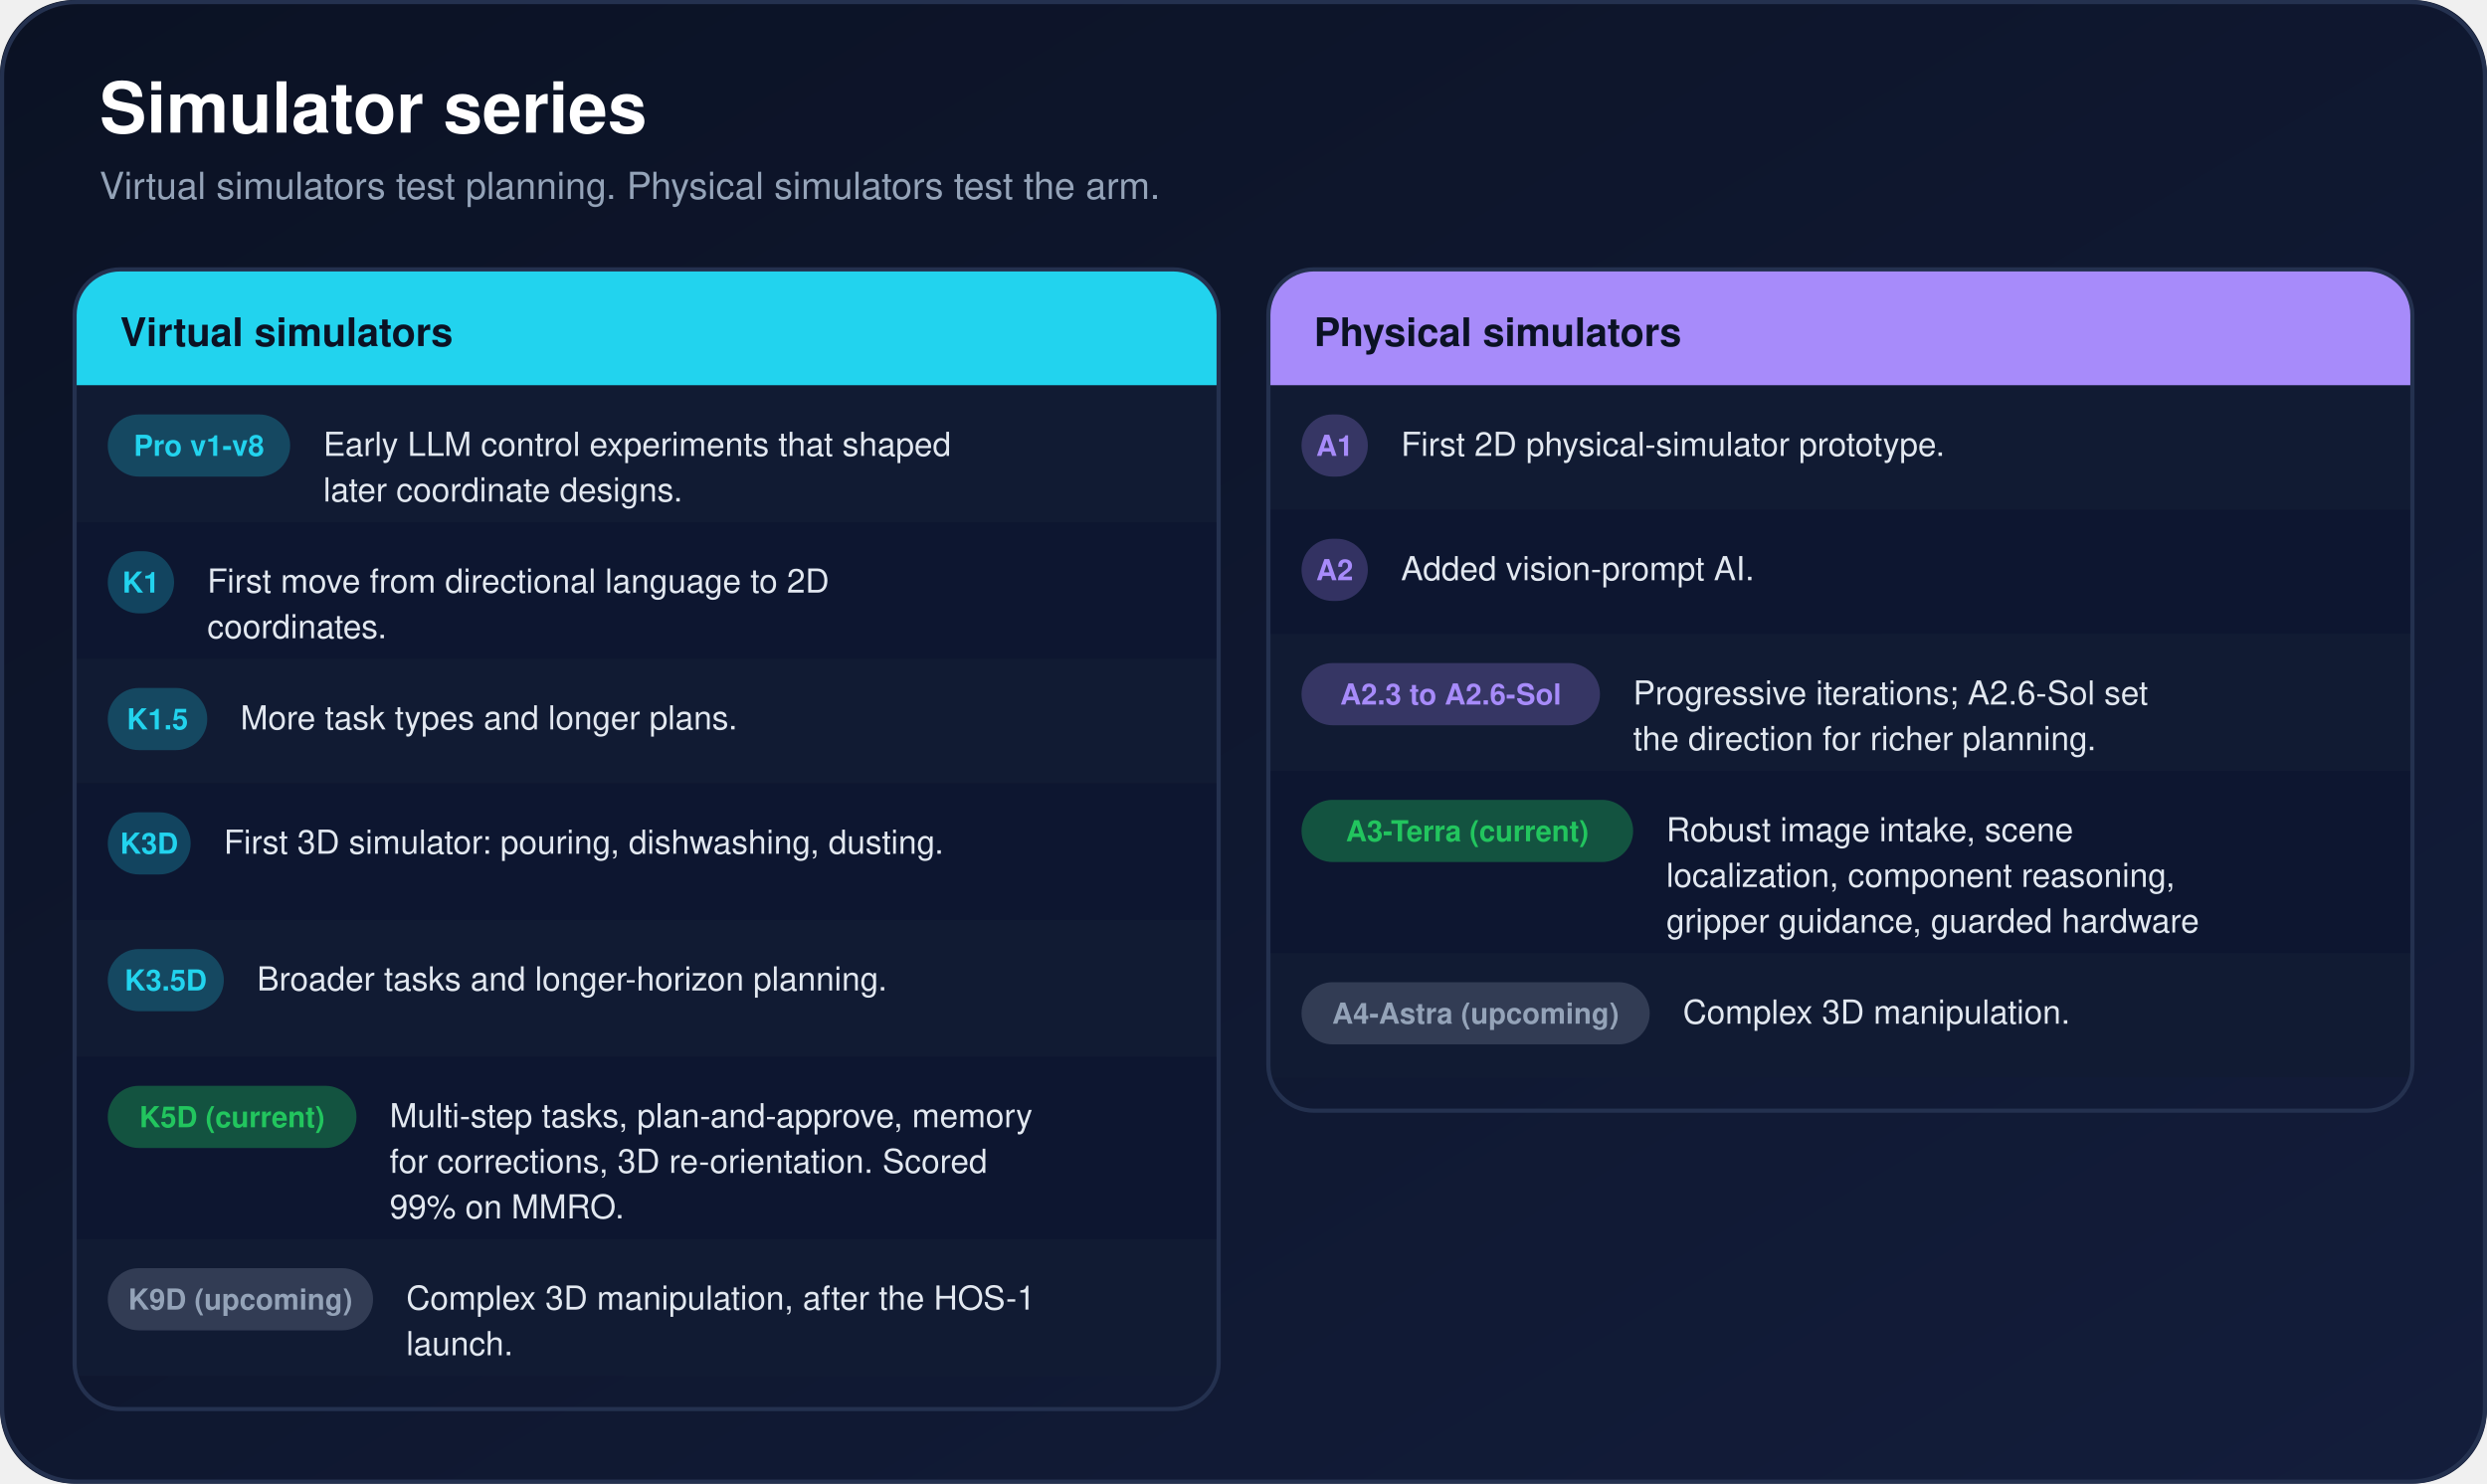
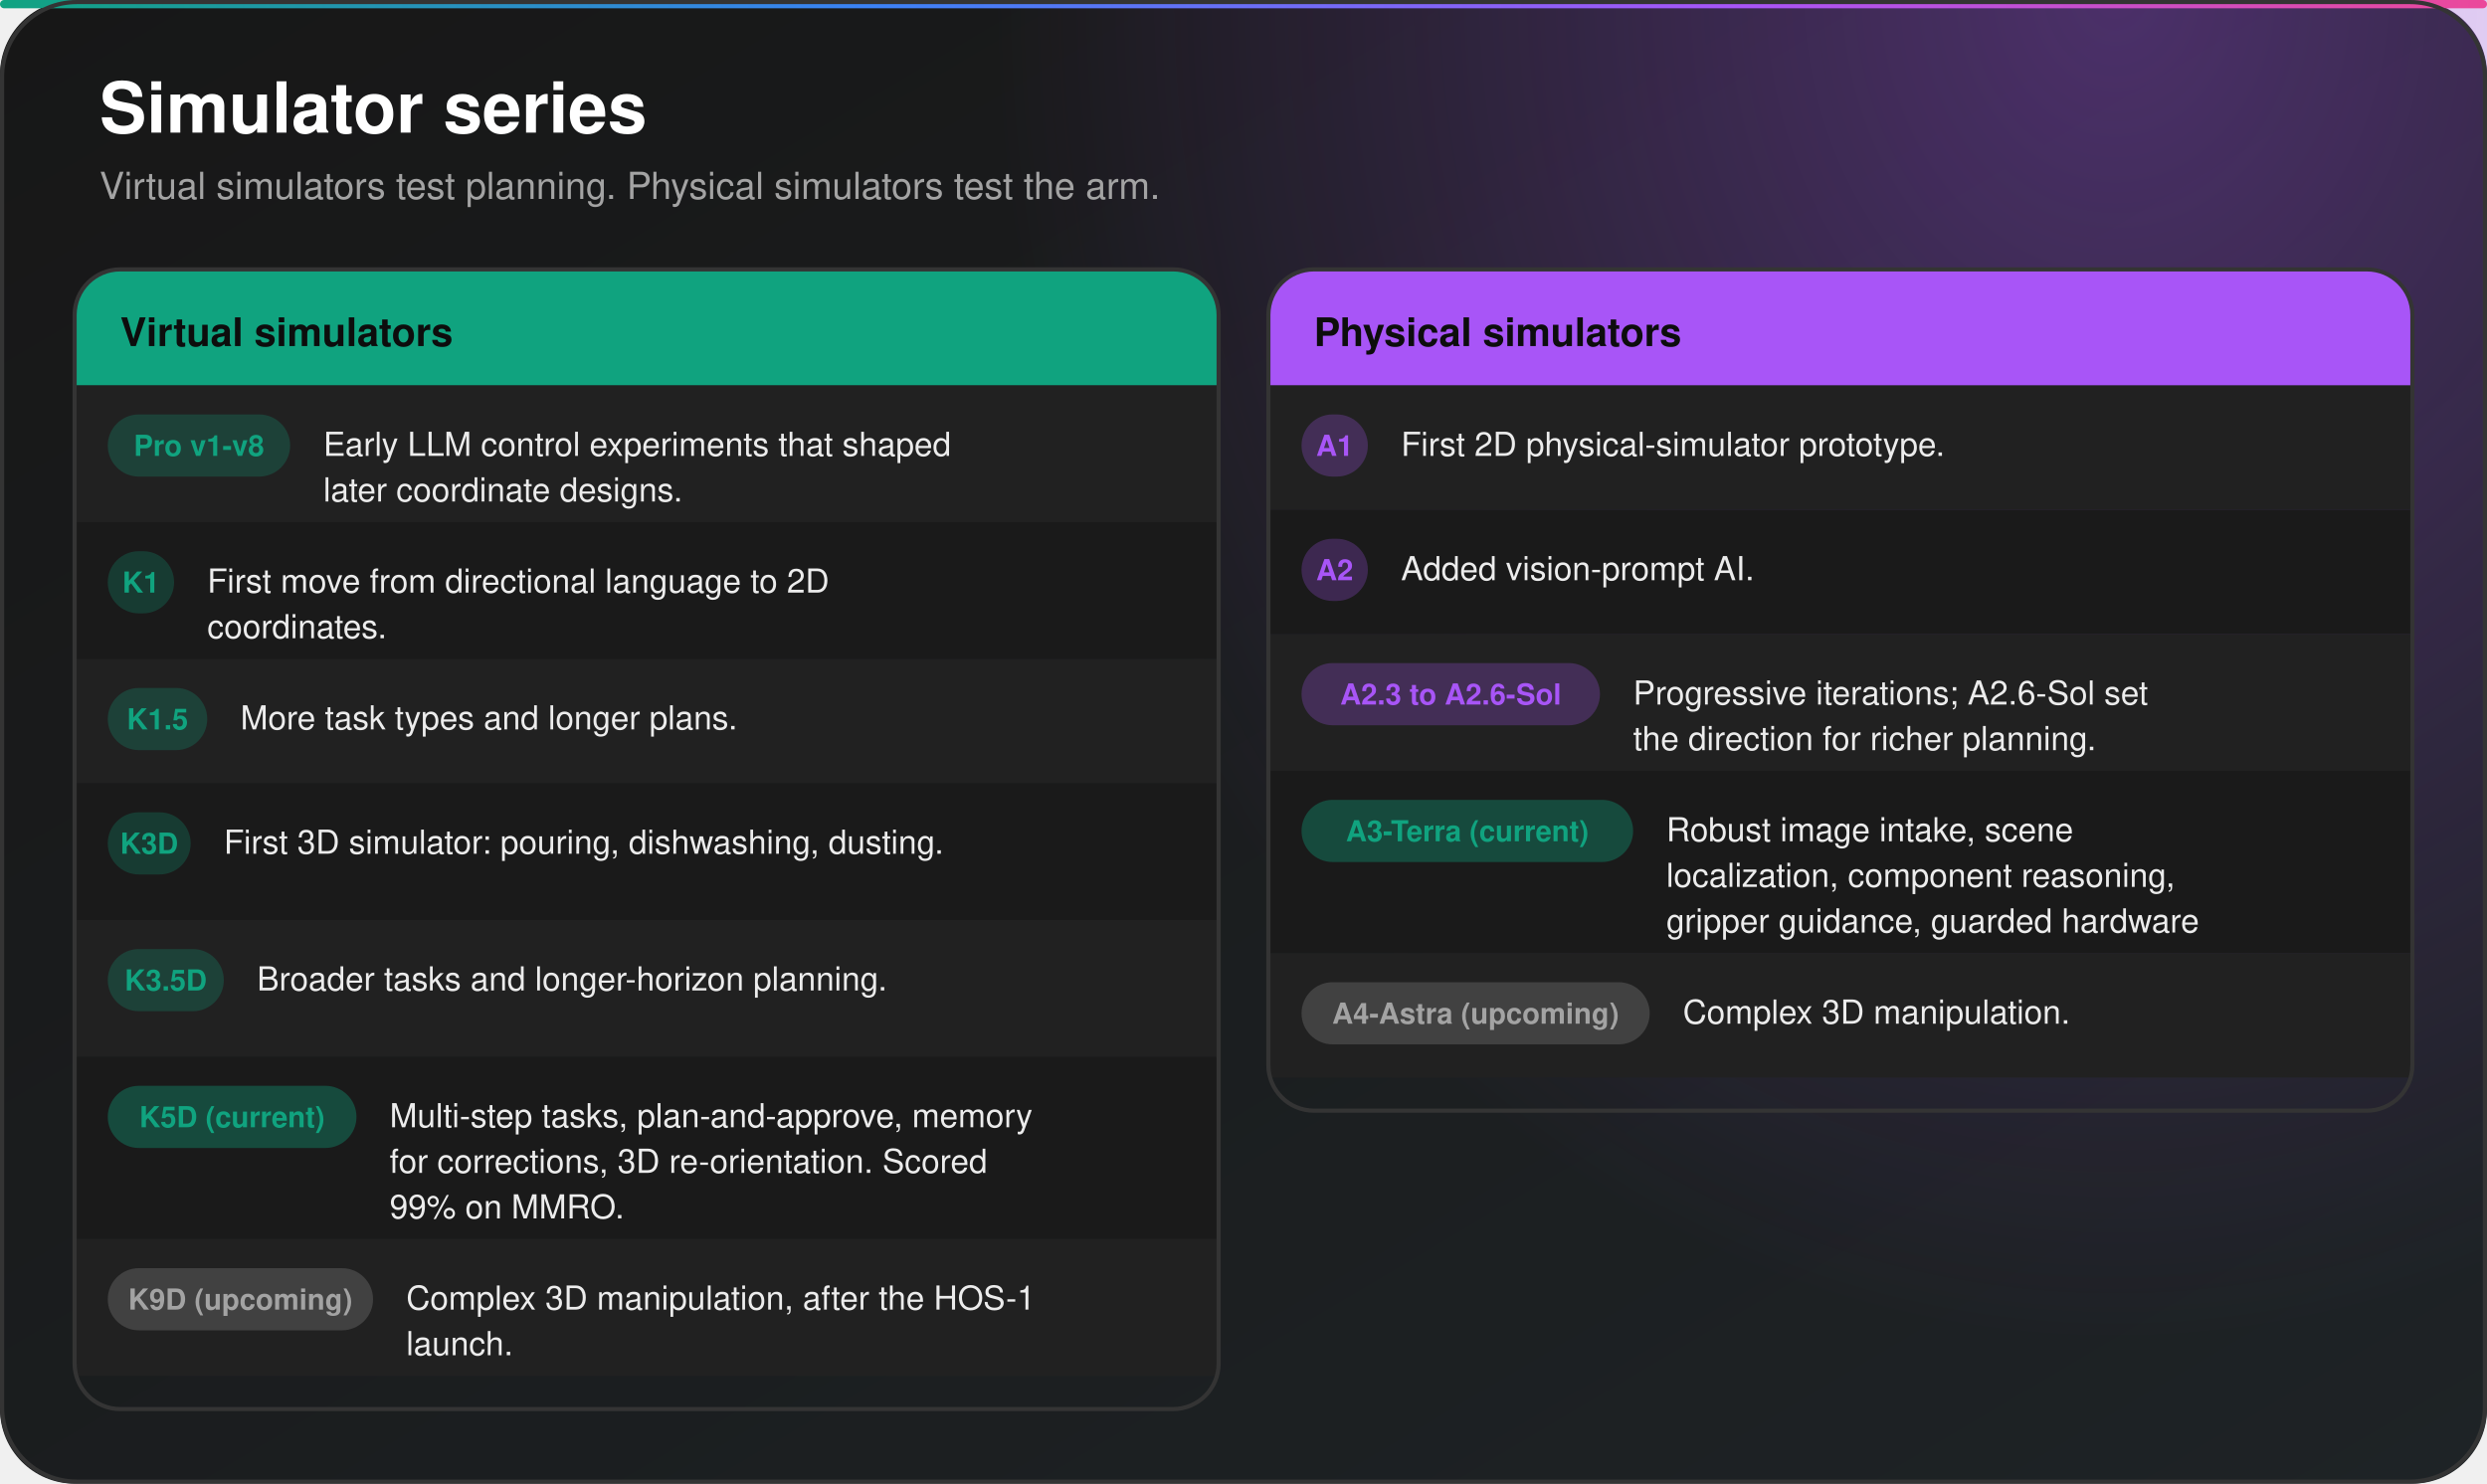
<svg xmlns="http://www.w3.org/2000/svg" width="1200" height="716" viewBox="0 0 1200 716">
  <defs>
    <linearGradient id="bg" x1="0" y1="0" x2="1" y2="1">
-       <stop offset="0" stop-color="#0b1224" />
-       <stop offset="1" stop-color="#131d3b" />
+       <stop offset="0" stop-color="#171717" />
+       <stop offset="1" stop-color="#1e2326" />
    </linearGradient>
+     <linearGradient id="aur" x1="0" y1="0" x2="1" y2="0">
+       <stop offset="0" stop-color="#10a37f" />
+       <stop offset="0.35" stop-color="#3b82f6" />
+       <stop offset="0.7" stop-color="#a855f7" />
+       <stop offset="1" stop-color="#ec4899" />
+     </linearGradient>
+     <radialGradient id="glow">
+       <stop offset="0" stop-color="#a855f7" stop-opacity="0.35" />
+       <stop offset="1" stop-color="#a855f7" stop-opacity="0" />
+     </radialGradient>
    <marker id="ar" viewBox="0 0 10 10" refX="9" refY="5" markerWidth="7" markerHeight="7" orient="auto-start-reverse">
      <path d="M0 0 L10 5 L0 10 z" fill="#22d3ee" />
    </marker>
  </defs>
  <rect width="1200" height="716" rx="36" fill="url(#bg)" />
-   <rect x="1" y="1" width="1198" height="714" rx="36" fill="none" stroke="#24314f" stroke-width="2" />
+   <ellipse cx="1020.0" cy="0" rx="540.0" ry="644.4" fill="url(#glow)" />
+   <rect x="0" y="0" width="1200" height="4" rx="2" fill="url(#aur)" />
+   <rect x="1" y="1" width="1198" height="714" rx="36" fill="none" stroke="#343434" stroke-width="2" />
  <text x="48.0" y="64.0" font-family="'Segoe UI', Helvetica, Arial, sans-serif" font-size="34" font-weight="800" fill="#ffffff" text-anchor="start">Simulator series</text>
-   <text x="48.0" y="96.0" font-family="'Segoe UI', Helvetica, Arial, sans-serif" font-size="18" font-weight="500" fill="#94a3b8" text-anchor="start">Virtual simulators test planning. Physical simulators test the arm.</text>
+   <text x="48.0" y="96.0" font-family="'Segoe UI', Helvetica, Arial, sans-serif" font-size="18" font-weight="500" fill="#a3a3a3" text-anchor="start">Virtual simulators test planning. Physical simulators test the arm.</text>
  <clipPath id="pVirtual">
    <rect x="36" y="130" width="552.0" height="550" rx="22" />
  </clipPath>
  <g clip-path="url(#pVirtual)">
-     <rect x="36.0" y="130.0" width="552.0" height="56.0" rx="0" fill="#22d3ee" fill-opacity="1" />
-     <text x="58.0" y="167.0" font-family="'Segoe UI', Helvetica, Arial, sans-serif" font-size="19" font-weight="800" fill="#0b1224" text-anchor="start">Virtual simulators</text>
-     <rect x="36.0" y="186.0" width="552.0" height="66.0" rx="0" fill="#111b33" fill-opacity="1" />
-     <rect x="52.0" y="200.0" width="88.0" height="30.0" rx="15" fill="#22d3ee" fill-opacity="0.25" />
-     <text x="96.0" y="220.0" font-family="'Segoe UI', Helvetica, Arial, sans-serif" font-size="14" font-weight="800" fill="#22d3ee" text-anchor="middle">Pro v1-v8</text>
-     <text x="156.0" y="220.0" font-family="'Segoe UI', Helvetica, Arial, sans-serif" font-size="16" font-weight="500" fill="#e2e8f0" text-anchor="start">Early LLM control experiments that shaped</text>
-     <text x="156.0" y="242.0" font-family="'Segoe UI', Helvetica, Arial, sans-serif" font-size="16" font-weight="500" fill="#e2e8f0" text-anchor="start">later coordinate designs.</text>
-     <rect x="36.0" y="252.0" width="552.0" height="66.0" rx="0" fill="#0d1630" fill-opacity="1" />
-     <rect x="52.0" y="266.0" width="32.0" height="30.0" rx="15" fill="#22d3ee" fill-opacity="0.25" />
-     <text x="68.0" y="286.0" font-family="'Segoe UI', Helvetica, Arial, sans-serif" font-size="14" font-weight="800" fill="#22d3ee" text-anchor="middle">K1</text>
-     <text x="100.0" y="286.0" font-family="'Segoe UI', Helvetica, Arial, sans-serif" font-size="16" font-weight="500" fill="#e2e8f0" text-anchor="start">First move from directional language to 2D</text>
-     <text x="100.0" y="308.0" font-family="'Segoe UI', Helvetica, Arial, sans-serif" font-size="16" font-weight="500" fill="#e2e8f0" text-anchor="start">coordinates.</text>
-     <rect x="36.0" y="318.0" width="552.0" height="60.0" rx="0" fill="#111b33" fill-opacity="1" />
-     <rect x="52.0" y="332.0" width="48.0" height="30.0" rx="15" fill="#22d3ee" fill-opacity="0.25" />
-     <text x="76.0" y="352.0" font-family="'Segoe UI', Helvetica, Arial, sans-serif" font-size="14" font-weight="800" fill="#22d3ee" text-anchor="middle">K1.5</text>
-     <text x="116.0" y="352.0" font-family="'Segoe UI', Helvetica, Arial, sans-serif" font-size="16" font-weight="500" fill="#e2e8f0" text-anchor="start">More task types and longer plans.</text>
-     <rect x="36.0" y="378.0" width="552.0" height="66.0" rx="0" fill="#0d1630" fill-opacity="1" />
-     <rect x="52.0" y="392.0" width="40.0" height="30.0" rx="15" fill="#22d3ee" fill-opacity="0.25" />
-     <text x="72.0" y="412.0" font-family="'Segoe UI', Helvetica, Arial, sans-serif" font-size="14" font-weight="800" fill="#22d3ee" text-anchor="middle">K3D</text>
-     <text x="108.0" y="412.0" font-family="'Segoe UI', Helvetica, Arial, sans-serif" font-size="16" font-weight="500" fill="#e2e8f0" text-anchor="start">First 3D simulator: pouring, dishwashing, dusting.</text>
-     <rect x="36.0" y="444.0" width="552.0" height="66.0" rx="0" fill="#111b33" fill-opacity="1" />
-     <rect x="52.0" y="458.0" width="56.0" height="30.0" rx="15" fill="#22d3ee" fill-opacity="0.25" />
-     <text x="80.0" y="478.0" font-family="'Segoe UI', Helvetica, Arial, sans-serif" font-size="14" font-weight="800" fill="#22d3ee" text-anchor="middle">K3.5D</text>
-     <text x="124.0" y="478.0" font-family="'Segoe UI', Helvetica, Arial, sans-serif" font-size="16" font-weight="500" fill="#e2e8f0" text-anchor="start">Broader tasks and longer-horizon planning.</text>
-     <rect x="36.0" y="510.0" width="552.0" height="88.0" rx="0" fill="#0d1630" fill-opacity="1" />
-     <rect x="52.0" y="524.0" width="120.0" height="30.0" rx="15" fill="#22c55e" fill-opacity="0.35" />
-     <text x="112.0" y="544.0" font-family="'Segoe UI', Helvetica, Arial, sans-serif" font-size="14" font-weight="800" fill="#22c55e" text-anchor="middle">K5D (current)</text>
-     <text x="188.0" y="544.0" font-family="'Segoe UI', Helvetica, Arial, sans-serif" font-size="16" font-weight="500" fill="#e2e8f0" text-anchor="start">Multi-step tasks, plan-and-approve, memory</text>
-     <text x="188.0" y="566.0" font-family="'Segoe UI', Helvetica, Arial, sans-serif" font-size="16" font-weight="500" fill="#e2e8f0" text-anchor="start">for corrections, 3D re-orientation. Scored</text>
-     <text x="188.0" y="588.0" font-family="'Segoe UI', Helvetica, Arial, sans-serif" font-size="16" font-weight="500" fill="#e2e8f0" text-anchor="start">99% on MMRO.</text>
-     <rect x="36.0" y="598.0" width="552.0" height="66.0" rx="0" fill="#111b33" fill-opacity="1" />
-     <rect x="52.0" y="612.0" width="128.0" height="30.0" rx="15" fill="#94a3b8" fill-opacity="0.25" />
-     <text x="116.0" y="632.0" font-family="'Segoe UI', Helvetica, Arial, sans-serif" font-size="14" font-weight="800" fill="#94a3b8" text-anchor="middle">K9D (upcoming)</text>
-     <text x="196.0" y="632.0" font-family="'Segoe UI', Helvetica, Arial, sans-serif" font-size="16" font-weight="500" fill="#e2e8f0" text-anchor="start">Complex 3D manipulation, after the HOS-1</text>
-     <text x="196.0" y="654.0" font-family="'Segoe UI', Helvetica, Arial, sans-serif" font-size="16" font-weight="500" fill="#e2e8f0" text-anchor="start">launch.</text>
+     <rect x="36.0" y="130.0" width="552.0" height="56.0" rx="0" fill="#10a37f" fill-opacity="1" />
+     <text x="58.0" y="167.0" font-family="'Segoe UI', Helvetica, Arial, sans-serif" font-size="19" font-weight="800" fill="#0d0d0d" text-anchor="start">Virtual simulators</text>
+     <rect x="36.0" y="186.0" width="552.0" height="66.0" rx="0" fill="#212121" fill-opacity="1" />
+     <rect x="52.0" y="200.0" width="88.0" height="30.0" rx="15" fill="#10a37f" fill-opacity="0.25" />
+     <text x="96.0" y="220.0" font-family="'Segoe UI', Helvetica, Arial, sans-serif" font-size="14" font-weight="800" fill="#10a37f" text-anchor="middle">Pro v1-v8</text>
+     <text x="156.0" y="220.0" font-family="'Segoe UI', Helvetica, Arial, sans-serif" font-size="16" font-weight="500" fill="#ececec" text-anchor="start">Early LLM control experiments that shaped</text>
+     <text x="156.0" y="242.0" font-family="'Segoe UI', Helvetica, Arial, sans-serif" font-size="16" font-weight="500" fill="#ececec" text-anchor="start">later coordinate designs.</text>
+     <rect x="36.0" y="252.0" width="552.0" height="66.0" rx="0" fill="#1a1a1a" fill-opacity="1" />
+     <rect x="52.0" y="266.0" width="32.0" height="30.0" rx="15" fill="#10a37f" fill-opacity="0.25" />
+     <text x="68.0" y="286.0" font-family="'Segoe UI', Helvetica, Arial, sans-serif" font-size="14" font-weight="800" fill="#10a37f" text-anchor="middle">K1</text>
+     <text x="100.0" y="286.0" font-family="'Segoe UI', Helvetica, Arial, sans-serif" font-size="16" font-weight="500" fill="#ececec" text-anchor="start">First move from directional language to 2D</text>
+     <text x="100.0" y="308.0" font-family="'Segoe UI', Helvetica, Arial, sans-serif" font-size="16" font-weight="500" fill="#ececec" text-anchor="start">coordinates.</text>
+     <rect x="36.0" y="318.0" width="552.0" height="60.0" rx="0" fill="#212121" fill-opacity="1" />
+     <rect x="52.0" y="332.0" width="48.0" height="30.0" rx="15" fill="#10a37f" fill-opacity="0.25" />
+     <text x="76.0" y="352.0" font-family="'Segoe UI', Helvetica, Arial, sans-serif" font-size="14" font-weight="800" fill="#10a37f" text-anchor="middle">K1.5</text>
+     <text x="116.0" y="352.0" font-family="'Segoe UI', Helvetica, Arial, sans-serif" font-size="16" font-weight="500" fill="#ececec" text-anchor="start">More task types and longer plans.</text>
+     <rect x="36.0" y="378.0" width="552.0" height="66.0" rx="0" fill="#1a1a1a" fill-opacity="1" />
+     <rect x="52.0" y="392.0" width="40.0" height="30.0" rx="15" fill="#10a37f" fill-opacity="0.25" />
+     <text x="72.0" y="412.0" font-family="'Segoe UI', Helvetica, Arial, sans-serif" font-size="14" font-weight="800" fill="#10a37f" text-anchor="middle">K3D</text>
+     <text x="108.0" y="412.0" font-family="'Segoe UI', Helvetica, Arial, sans-serif" font-size="16" font-weight="500" fill="#ececec" text-anchor="start">First 3D simulator: pouring, dishwashing, dusting.</text>
+     <rect x="36.0" y="444.0" width="552.0" height="66.0" rx="0" fill="#212121" fill-opacity="1" />
+     <rect x="52.0" y="458.0" width="56.0" height="30.0" rx="15" fill="#10a37f" fill-opacity="0.25" />
+     <text x="80.0" y="478.0" font-family="'Segoe UI', Helvetica, Arial, sans-serif" font-size="14" font-weight="800" fill="#10a37f" text-anchor="middle">K3.5D</text>
+     <text x="124.0" y="478.0" font-family="'Segoe UI', Helvetica, Arial, sans-serif" font-size="16" font-weight="500" fill="#ececec" text-anchor="start">Broader tasks and longer-horizon planning.</text>
+     <rect x="36.0" y="510.0" width="552.0" height="88.0" rx="0" fill="#1a1a1a" fill-opacity="1" />
+     <rect x="52.0" y="524.0" width="120.0" height="30.0" rx="15" fill="#10a37f" fill-opacity="0.35" />
+     <text x="112.0" y="544.0" font-family="'Segoe UI', Helvetica, Arial, sans-serif" font-size="14" font-weight="800" fill="#10a37f" text-anchor="middle">K5D (current)</text>
+     <text x="188.0" y="544.0" font-family="'Segoe UI', Helvetica, Arial, sans-serif" font-size="16" font-weight="500" fill="#ececec" text-anchor="start">Multi-step tasks, plan-and-approve, memory</text>
+     <text x="188.0" y="566.0" font-family="'Segoe UI', Helvetica, Arial, sans-serif" font-size="16" font-weight="500" fill="#ececec" text-anchor="start">for corrections, 3D re-orientation. Scored</text>
+     <text x="188.0" y="588.0" font-family="'Segoe UI', Helvetica, Arial, sans-serif" font-size="16" font-weight="500" fill="#ececec" text-anchor="start">99% on MMRO.</text>
+     <rect x="36.0" y="598.0" width="552.0" height="66.0" rx="0" fill="#212121" fill-opacity="1" />
+     <rect x="52.0" y="612.0" width="128.0" height="30.0" rx="15" fill="#a3a3a3" fill-opacity="0.25" />
+     <text x="116.0" y="632.0" font-family="'Segoe UI', Helvetica, Arial, sans-serif" font-size="14" font-weight="800" fill="#a3a3a3" text-anchor="middle">K9D (upcoming)</text>
+     <text x="196.0" y="632.0" font-family="'Segoe UI', Helvetica, Arial, sans-serif" font-size="16" font-weight="500" fill="#ececec" text-anchor="start">Complex 3D manipulation, after the HOS-1</text>
+     <text x="196.0" y="654.0" font-family="'Segoe UI', Helvetica, Arial, sans-serif" font-size="16" font-weight="500" fill="#ececec" text-anchor="start">launch.</text>
  </g>
-   <rect x="36" y="130" width="552.0" height="550" rx="22" fill="none" stroke="#24314f" stroke-width="2" />
+   <rect x="36" y="130" width="552.0" height="550" rx="22" fill="none" stroke="#343434" stroke-width="2" />
  <clipPath id="pPhysical">
    <rect x="612.0" y="130" width="552.0" height="406" rx="22" />
  </clipPath>
  <g clip-path="url(#pPhysical)">
-     <rect x="612.0" y="130.0" width="552.0" height="56.0" rx="0" fill="#a78bfa" fill-opacity="1" />
-     <text x="634.0" y="167.0" font-family="'Segoe UI', Helvetica, Arial, sans-serif" font-size="19" font-weight="800" fill="#0b1224" text-anchor="start">Physical simulators</text>
-     <rect x="612.0" y="186.0" width="552.0" height="60.0" rx="0" fill="#111b33" fill-opacity="1" />
-     <rect x="628.0" y="200.0" width="32.0" height="30.0" rx="15" fill="#a78bfa" fill-opacity="0.25" />
-     <text x="644.0" y="220.0" font-family="'Segoe UI', Helvetica, Arial, sans-serif" font-size="14" font-weight="800" fill="#a78bfa" text-anchor="middle">A1</text>
-     <text x="676.0" y="220.0" font-family="'Segoe UI', Helvetica, Arial, sans-serif" font-size="16" font-weight="500" fill="#e2e8f0" text-anchor="start">First 2D physical-simulator prototype.</text>
-     <rect x="612.0" y="246.0" width="552.0" height="60.0" rx="0" fill="#0d1630" fill-opacity="1" />
-     <rect x="628.0" y="260.0" width="32.0" height="30.0" rx="15" fill="#a78bfa" fill-opacity="0.25" />
-     <text x="644.0" y="280.0" font-family="'Segoe UI', Helvetica, Arial, sans-serif" font-size="14" font-weight="800" fill="#a78bfa" text-anchor="middle">A2</text>
-     <text x="676.0" y="280.0" font-family="'Segoe UI', Helvetica, Arial, sans-serif" font-size="16" font-weight="500" fill="#e2e8f0" text-anchor="start">Added vision-prompt AI.</text>
-     <rect x="612.0" y="306.0" width="552.0" height="66.0" rx="0" fill="#111b33" fill-opacity="1" />
-     <rect x="628.0" y="320.0" width="144.0" height="30.0" rx="15" fill="#a78bfa" fill-opacity="0.25" />
-     <text x="700.0" y="340.0" font-family="'Segoe UI', Helvetica, Arial, sans-serif" font-size="14" font-weight="800" fill="#a78bfa" text-anchor="middle">A2.3 to A2.6-Sol</text>
-     <text x="788.0" y="340.0" font-family="'Segoe UI', Helvetica, Arial, sans-serif" font-size="16" font-weight="500" fill="#e2e8f0" text-anchor="start">Progressive iterations; A2.6-Sol set</text>
-     <text x="788.0" y="362.0" font-family="'Segoe UI', Helvetica, Arial, sans-serif" font-size="16" font-weight="500" fill="#e2e8f0" text-anchor="start">the direction for richer planning.</text>
-     <rect x="612.0" y="372.0" width="552.0" height="88.0" rx="0" fill="#0d1630" fill-opacity="1" />
-     <rect x="628.0" y="386.0" width="160.0" height="30.0" rx="15" fill="#22c55e" fill-opacity="0.35" />
-     <text x="708.0" y="406.0" font-family="'Segoe UI', Helvetica, Arial, sans-serif" font-size="14" font-weight="800" fill="#22c55e" text-anchor="middle">A3-Terra (current)</text>
-     <text x="804.0" y="406.0" font-family="'Segoe UI', Helvetica, Arial, sans-serif" font-size="16" font-weight="500" fill="#e2e8f0" text-anchor="start">Robust image intake, scene</text>
-     <text x="804.0" y="428.0" font-family="'Segoe UI', Helvetica, Arial, sans-serif" font-size="16" font-weight="500" fill="#e2e8f0" text-anchor="start">localization, component reasoning,</text>
-     <text x="804.0" y="450.0" font-family="'Segoe UI', Helvetica, Arial, sans-serif" font-size="16" font-weight="500" fill="#e2e8f0" text-anchor="start">gripper guidance, guarded hardware</text>
-     <text x="804.0" y="472.0" font-family="'Segoe UI', Helvetica, Arial, sans-serif" font-size="16" font-weight="500" fill="#e2e8f0" text-anchor="start">link.</text>
-     <rect x="612.0" y="460.0" width="552.0" height="60.0" rx="0" fill="#111b33" fill-opacity="1" />
-     <rect x="628.0" y="474.0" width="168.0" height="30.0" rx="15" fill="#94a3b8" fill-opacity="0.25" />
-     <text x="712.0" y="494.0" font-family="'Segoe UI', Helvetica, Arial, sans-serif" font-size="14" font-weight="800" fill="#94a3b8" text-anchor="middle">A4-Astra (upcoming)</text>
-     <text x="812.0" y="494.0" font-family="'Segoe UI', Helvetica, Arial, sans-serif" font-size="16" font-weight="500" fill="#e2e8f0" text-anchor="start">Complex 3D manipulation.</text>
+     <rect x="612.0" y="130.0" width="552.0" height="56.0" rx="0" fill="#a855f7" fill-opacity="1" />
+     <text x="634.0" y="167.0" font-family="'Segoe UI', Helvetica, Arial, sans-serif" font-size="19" font-weight="800" fill="#0d0d0d" text-anchor="start">Physical simulators</text>
+     <rect x="612.0" y="186.0" width="552.0" height="60.0" rx="0" fill="#212121" fill-opacity="1" />
+     <rect x="628.0" y="200.0" width="32.0" height="30.0" rx="15" fill="#a855f7" fill-opacity="0.25" />
+     <text x="644.0" y="220.0" font-family="'Segoe UI', Helvetica, Arial, sans-serif" font-size="14" font-weight="800" fill="#a855f7" text-anchor="middle">A1</text>
+     <text x="676.0" y="220.0" font-family="'Segoe UI', Helvetica, Arial, sans-serif" font-size="16" font-weight="500" fill="#ececec" text-anchor="start">First 2D physical-simulator prototype.</text>
+     <rect x="612.0" y="246.0" width="552.0" height="60.0" rx="0" fill="#1a1a1a" fill-opacity="1" />
+     <rect x="628.0" y="260.0" width="32.0" height="30.0" rx="15" fill="#a855f7" fill-opacity="0.25" />
+     <text x="644.0" y="280.0" font-family="'Segoe UI', Helvetica, Arial, sans-serif" font-size="14" font-weight="800" fill="#a855f7" text-anchor="middle">A2</text>
+     <text x="676.0" y="280.0" font-family="'Segoe UI', Helvetica, Arial, sans-serif" font-size="16" font-weight="500" fill="#ececec" text-anchor="start">Added vision-prompt AI.</text>
+     <rect x="612.0" y="306.0" width="552.0" height="66.0" rx="0" fill="#212121" fill-opacity="1" />
+     <rect x="628.0" y="320.0" width="144.0" height="30.0" rx="15" fill="#a855f7" fill-opacity="0.25" />
+     <text x="700.0" y="340.0" font-family="'Segoe UI', Helvetica, Arial, sans-serif" font-size="14" font-weight="800" fill="#a855f7" text-anchor="middle">A2.3 to A2.6-Sol</text>
+     <text x="788.0" y="340.0" font-family="'Segoe UI', Helvetica, Arial, sans-serif" font-size="16" font-weight="500" fill="#ececec" text-anchor="start">Progressive iterations; A2.6-Sol set</text>
+     <text x="788.0" y="362.0" font-family="'Segoe UI', Helvetica, Arial, sans-serif" font-size="16" font-weight="500" fill="#ececec" text-anchor="start">the direction for richer planning.</text>
+     <rect x="612.0" y="372.0" width="552.0" height="88.0" rx="0" fill="#1a1a1a" fill-opacity="1" />
+     <rect x="628.0" y="386.0" width="160.0" height="30.0" rx="15" fill="#10a37f" fill-opacity="0.35" />
+     <text x="708.0" y="406.0" font-family="'Segoe UI', Helvetica, Arial, sans-serif" font-size="14" font-weight="800" fill="#10a37f" text-anchor="middle">A3-Terra (current)</text>
+     <text x="804.0" y="406.0" font-family="'Segoe UI', Helvetica, Arial, sans-serif" font-size="16" font-weight="500" fill="#ececec" text-anchor="start">Robust image intake, scene</text>
+     <text x="804.0" y="428.0" font-family="'Segoe UI', Helvetica, Arial, sans-serif" font-size="16" font-weight="500" fill="#ececec" text-anchor="start">localization, component reasoning,</text>
+     <text x="804.0" y="450.0" font-family="'Segoe UI', Helvetica, Arial, sans-serif" font-size="16" font-weight="500" fill="#ececec" text-anchor="start">gripper guidance, guarded hardware</text>
+     <text x="804.0" y="472.0" font-family="'Segoe UI', Helvetica, Arial, sans-serif" font-size="16" font-weight="500" fill="#ececec" text-anchor="start">link.</text>
+     <rect x="612.0" y="460.0" width="552.0" height="60.0" rx="0" fill="#212121" fill-opacity="1" />
+     <rect x="628.0" y="474.0" width="168.0" height="30.0" rx="15" fill="#a3a3a3" fill-opacity="0.25" />
+     <text x="712.0" y="494.0" font-family="'Segoe UI', Helvetica, Arial, sans-serif" font-size="14" font-weight="800" fill="#a3a3a3" text-anchor="middle">A4-Astra (upcoming)</text>
+     <text x="812.0" y="494.0" font-family="'Segoe UI', Helvetica, Arial, sans-serif" font-size="16" font-weight="500" fill="#ececec" text-anchor="start">Complex 3D manipulation.</text>
  </g>
-   <rect x="612.0" y="130" width="552.0" height="406" rx="22" fill="none" stroke="#24314f" stroke-width="2" />
+   <rect x="612.0" y="130" width="552.0" height="406" rx="22" fill="none" stroke="#343434" stroke-width="2" />
</svg>
